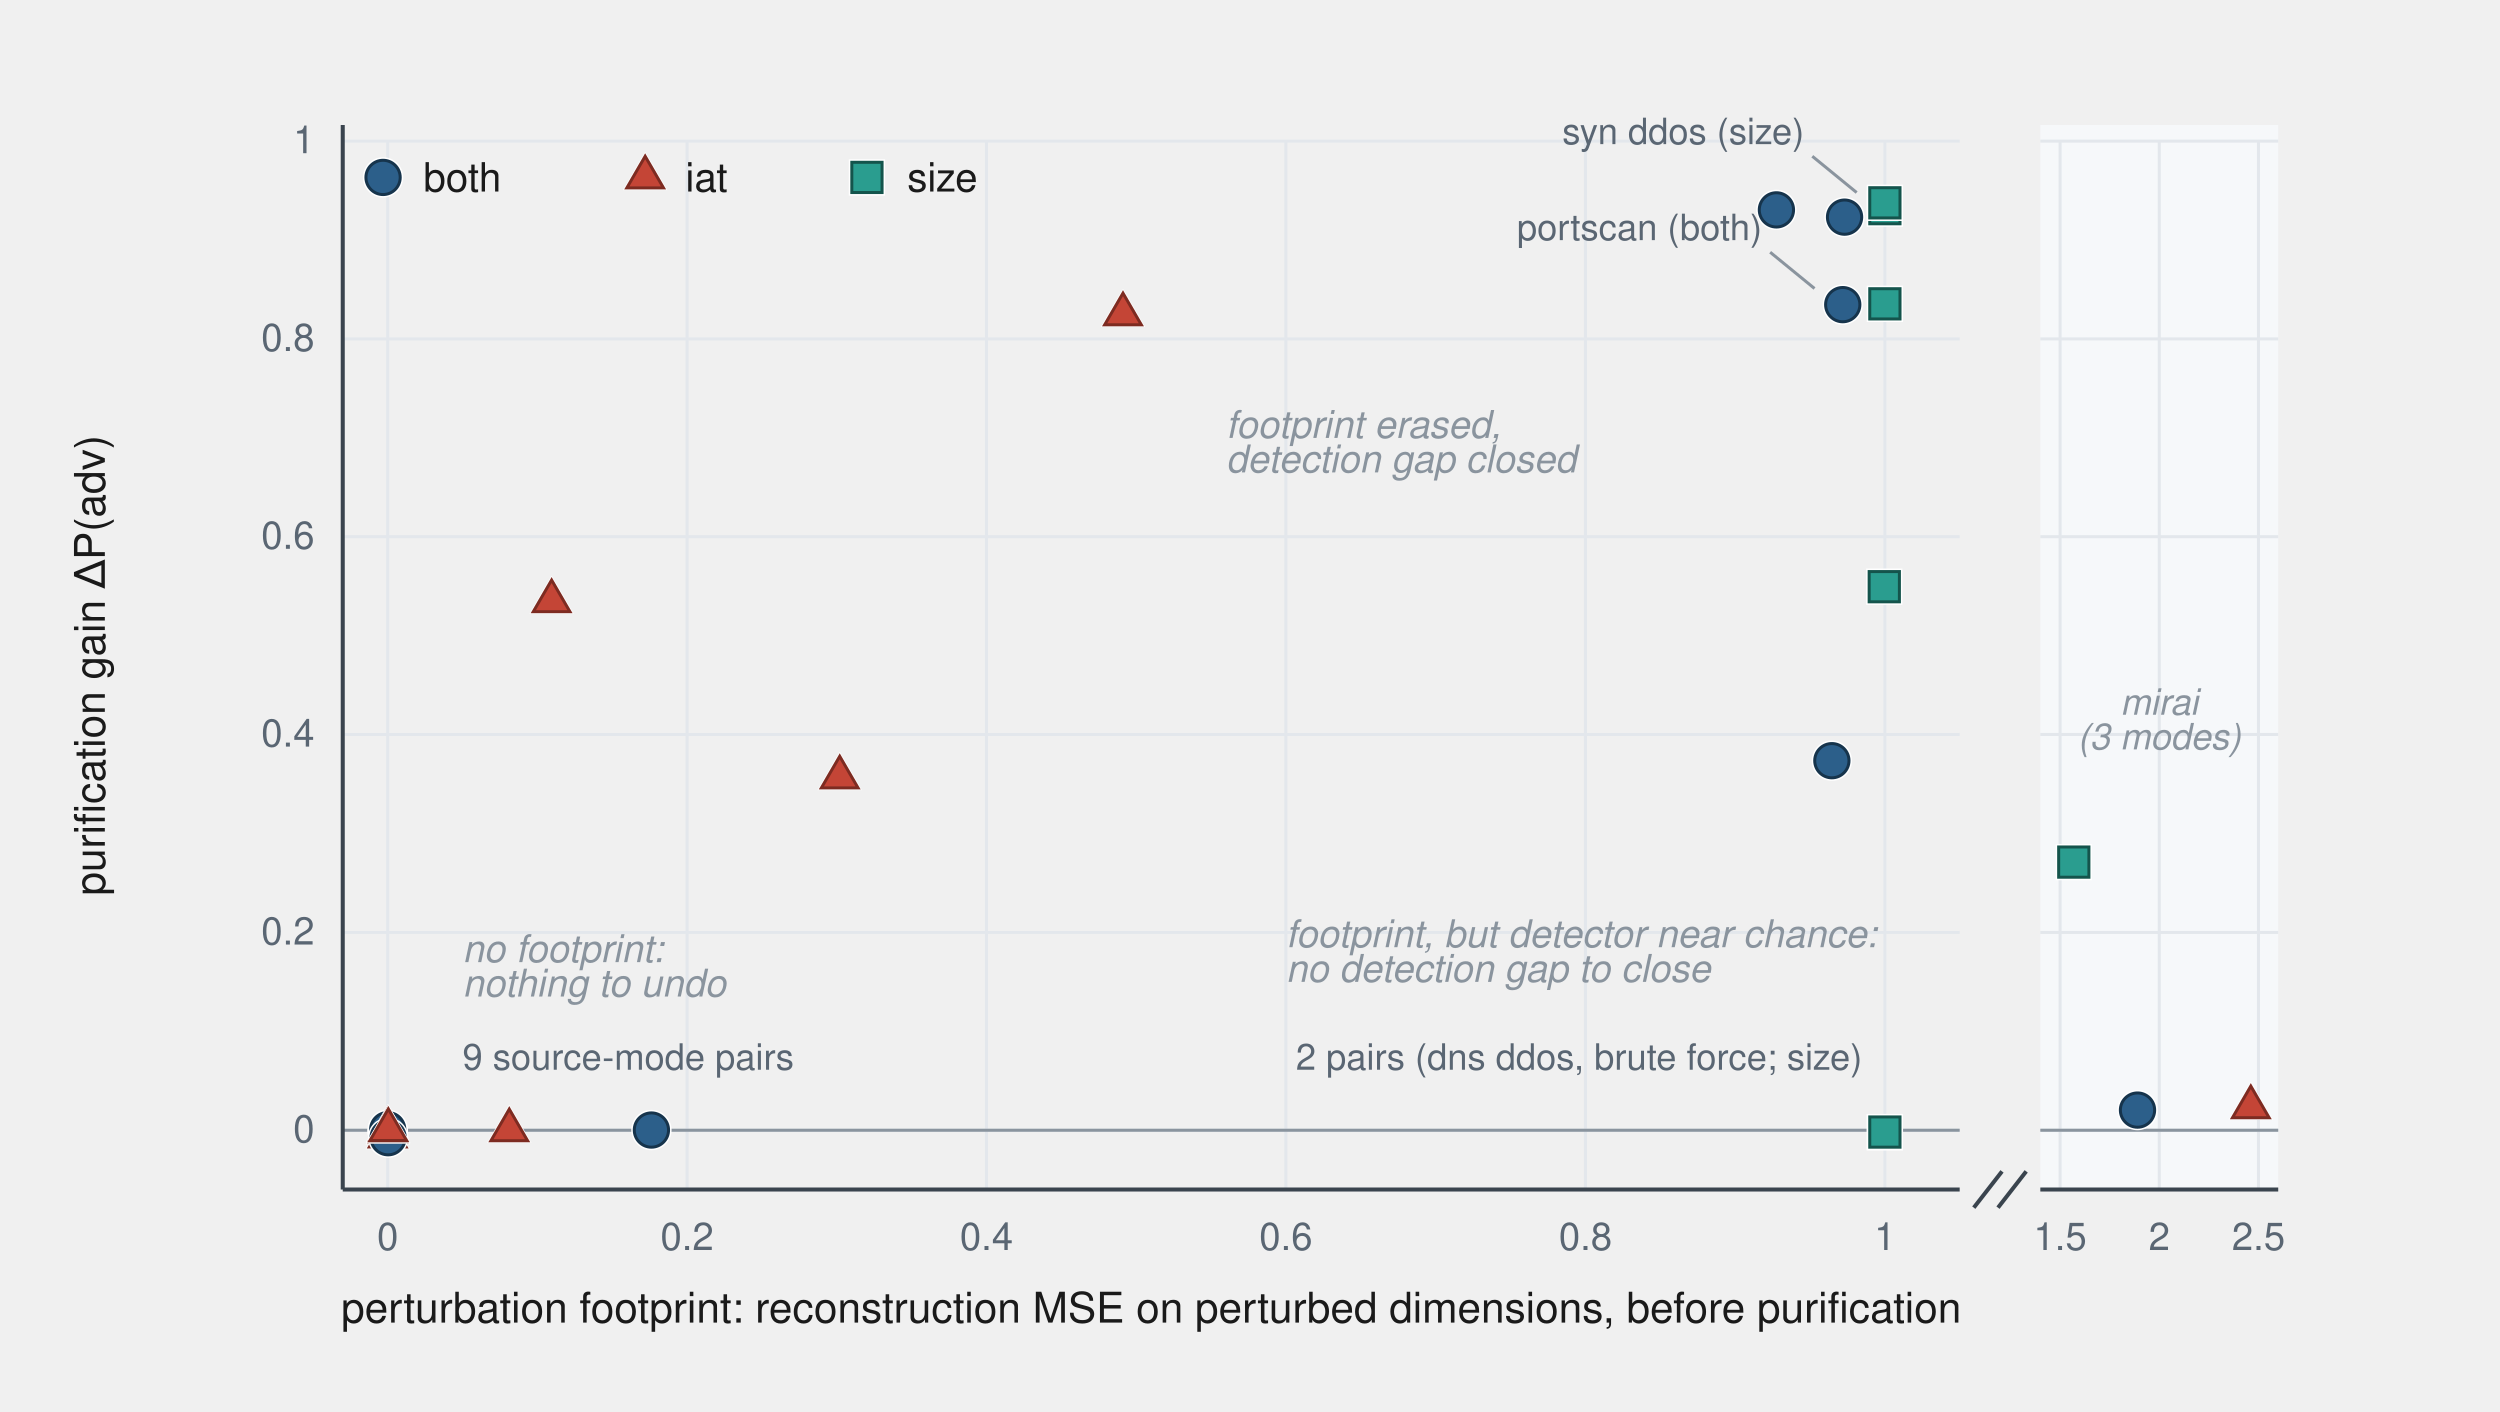
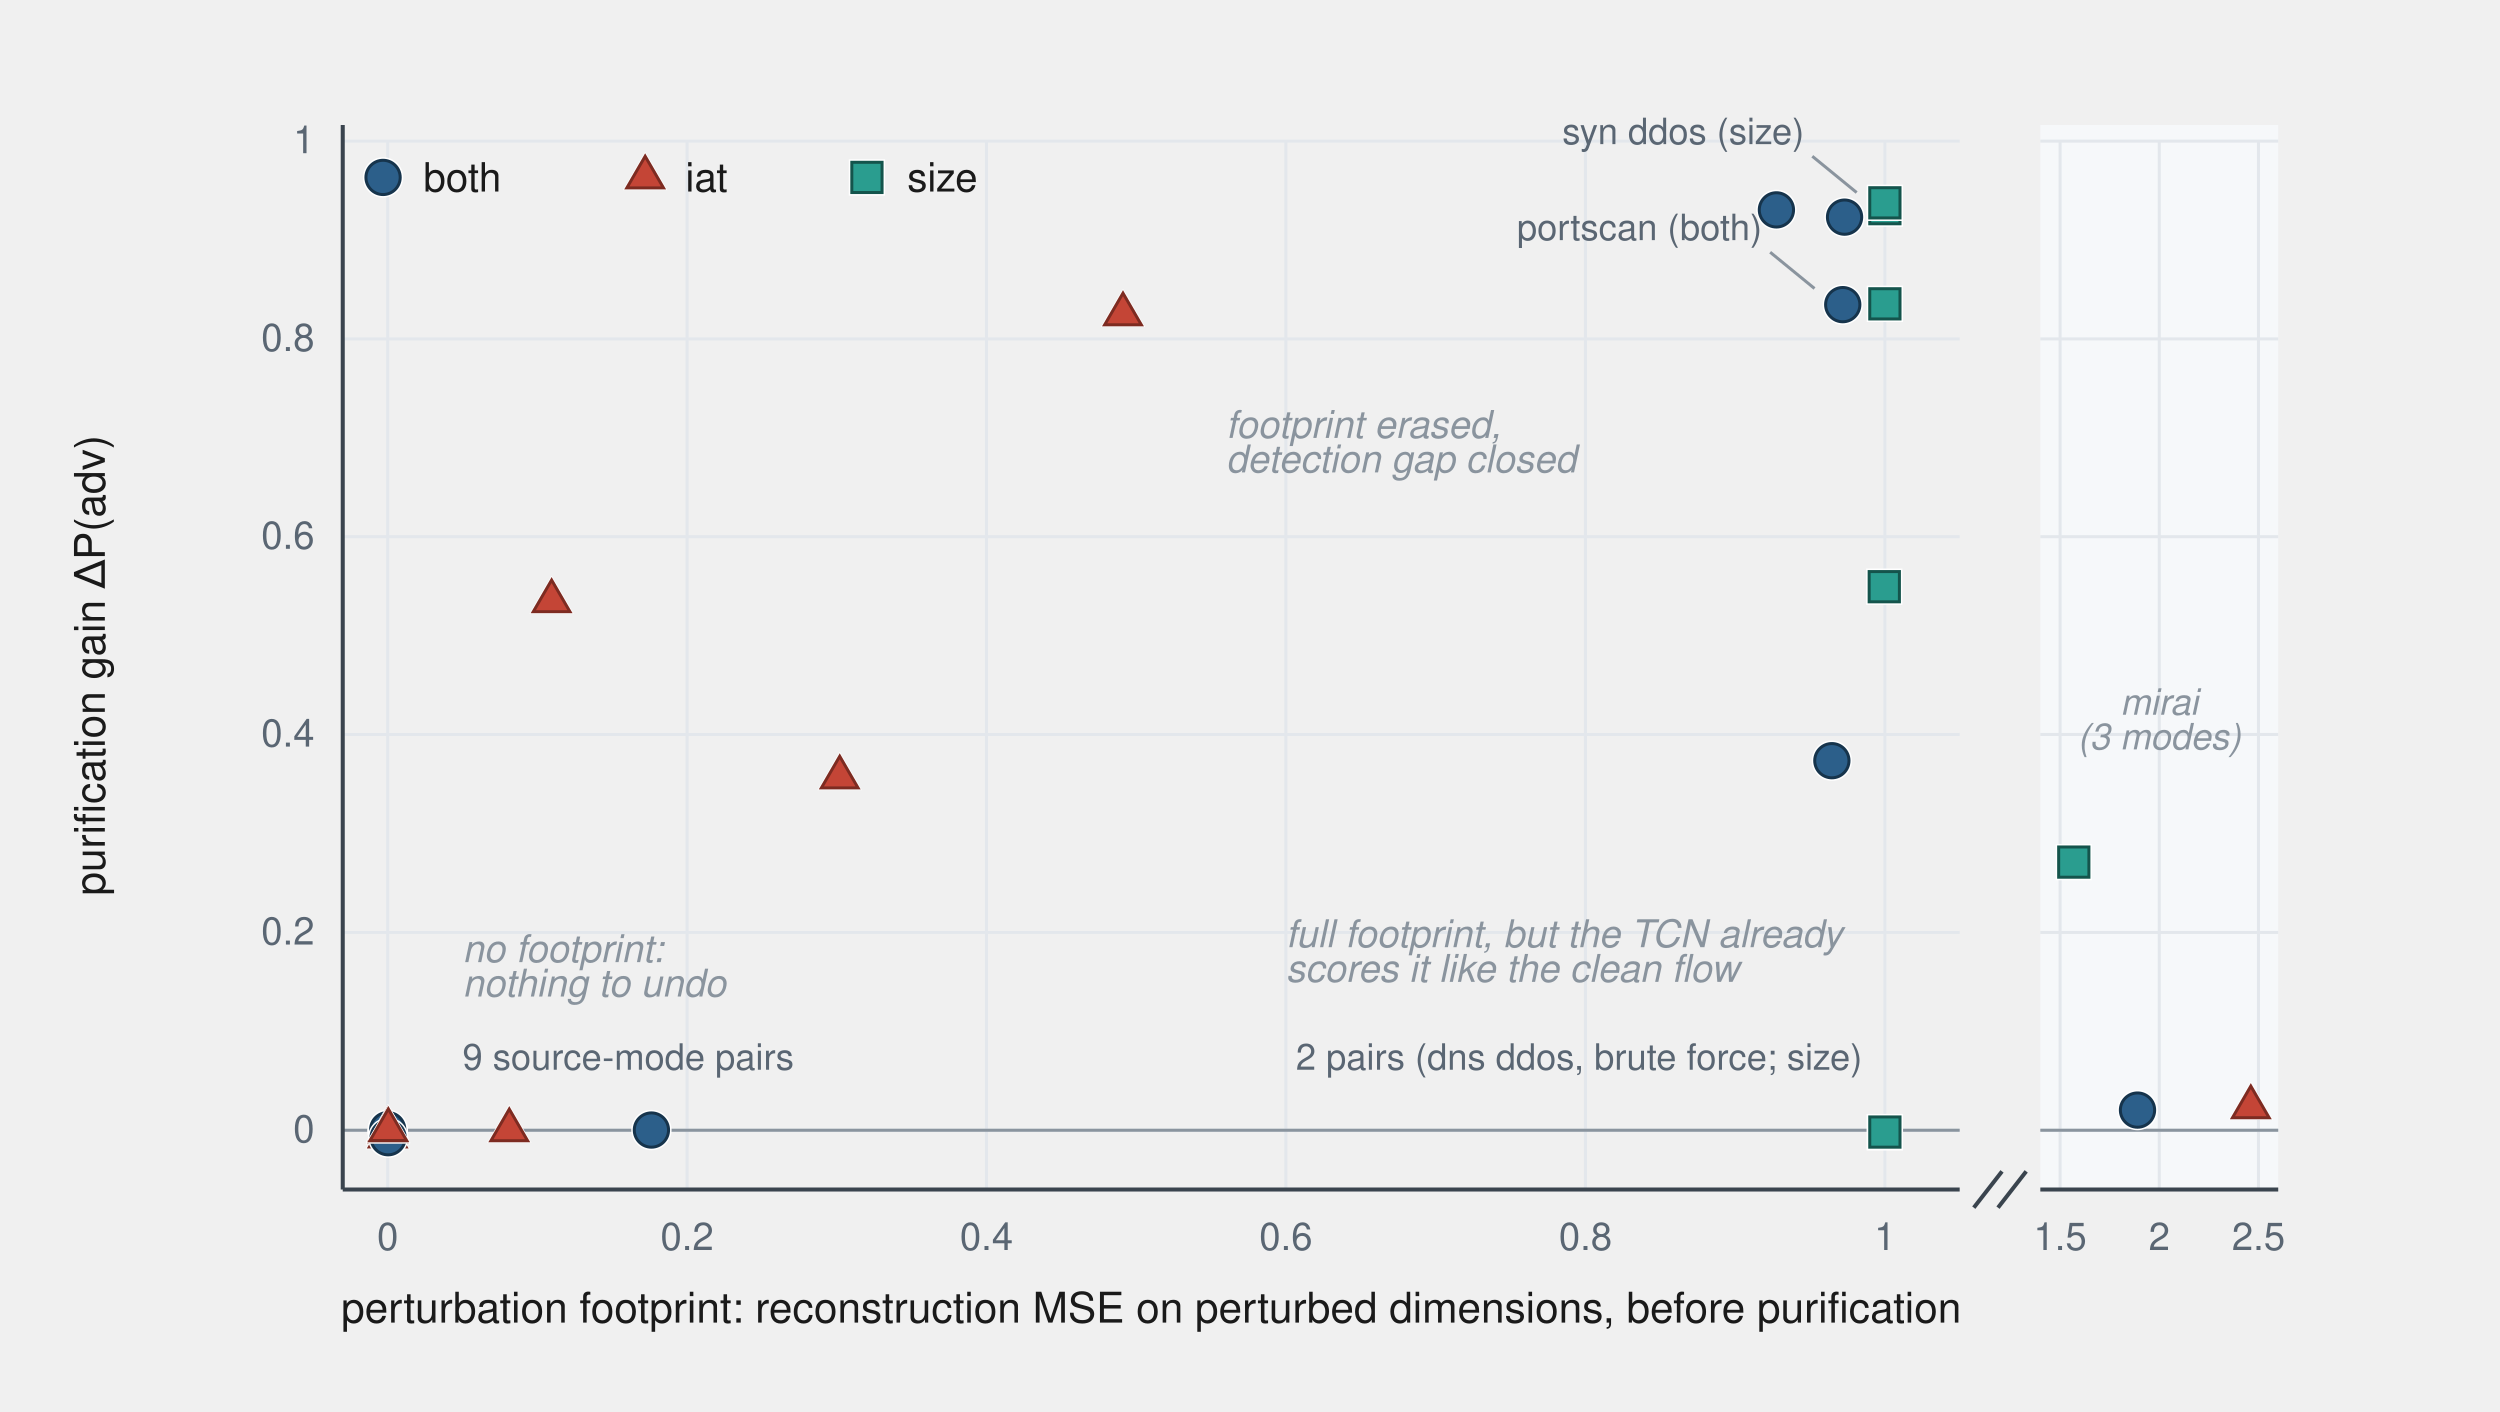
<svg xmlns="http://www.w3.org/2000/svg" viewBox="0 0 1240 700" font-family="Helvetica, Arial, sans-serif">
  <rect x="1012" y="62" width="118" height="528" fill="#f6f8fa" />
  <line x1="192.3" y1="590" x2="192.3" y2="70" stroke="#e3e7ec" stroke-width="1.5" />
  <text x="192.3" y="620" text-anchor="middle" font-size="19" fill="#5a6673">0</text>
  <line x1="170" y1="560.6" x2="972" y2="560.6" stroke="#e3e7ec" stroke-width="1.5" />
  <line x1="1012" y1="560.6" x2="1130" y2="560.6" stroke="#e3e7ec" stroke-width="1.5" />
  <text x="156" y="566.6" text-anchor="end" font-size="19" fill="#5a6673">0</text>
  <line x1="340.8" y1="590" x2="340.8" y2="70" stroke="#e3e7ec" stroke-width="1.5" />
  <text x="340.8" y="620" text-anchor="middle" font-size="19" fill="#5a6673">0.2</text>
  <line x1="170" y1="462.5" x2="972" y2="462.5" stroke="#e3e7ec" stroke-width="1.5" />
  <line x1="1012" y1="462.5" x2="1130" y2="462.5" stroke="#e3e7ec" stroke-width="1.5" />
  <text x="156" y="468.5" text-anchor="end" font-size="19" fill="#5a6673">0.2</text>
  <line x1="489.3" y1="590" x2="489.3" y2="70" stroke="#e3e7ec" stroke-width="1.5" />
  <text x="489.3" y="620" text-anchor="middle" font-size="19" fill="#5a6673">0.4</text>
  <line x1="170" y1="364.3" x2="972" y2="364.3" stroke="#e3e7ec" stroke-width="1.5" />
  <line x1="1012" y1="364.3" x2="1130" y2="364.3" stroke="#e3e7ec" stroke-width="1.5" />
  <text x="156" y="370.3" text-anchor="end" font-size="19" fill="#5a6673">0.4</text>
  <line x1="637.8" y1="590" x2="637.8" y2="70" stroke="#e3e7ec" stroke-width="1.5" />
  <text x="637.8" y="620" text-anchor="middle" font-size="19" fill="#5a6673">0.6</text>
  <line x1="170" y1="266.2" x2="972" y2="266.2" stroke="#e3e7ec" stroke-width="1.5" />
  <line x1="1012" y1="266.2" x2="1130" y2="266.2" stroke="#e3e7ec" stroke-width="1.5" />
  <text x="156" y="272.2" text-anchor="end" font-size="19" fill="#5a6673">0.6</text>
  <line x1="786.4" y1="590" x2="786.4" y2="70" stroke="#e3e7ec" stroke-width="1.5" />
  <text x="786.4" y="620" text-anchor="middle" font-size="19" fill="#5a6673">0.8</text>
  <line x1="170" y1="168.1" x2="972" y2="168.1" stroke="#e3e7ec" stroke-width="1.5" />
  <line x1="1012" y1="168.1" x2="1130" y2="168.1" stroke="#e3e7ec" stroke-width="1.5" />
  <text x="156" y="174.1" text-anchor="end" font-size="19" fill="#5a6673">0.8</text>
  <line x1="934.9" y1="590" x2="934.9" y2="70" stroke="#e3e7ec" stroke-width="1.5" />
  <text x="934.9" y="620" text-anchor="middle" font-size="19" fill="#5a6673">1</text>
  <line x1="170" y1="70" x2="972" y2="70" stroke="#e3e7ec" stroke-width="1.5" />
  <line x1="1012" y1="70" x2="1130" y2="70" stroke="#e3e7ec" stroke-width="1.5" />
  <text x="156" y="76" text-anchor="end" font-size="19" fill="#5a6673">1</text>
  <line x1="1021.8" y1="590" x2="1021.8" y2="70" stroke="#e3e7ec" stroke-width="1.5" />
  <text x="1021.8" y="620" text-anchor="middle" font-size="19" fill="#5a6673">1.5</text>
  <line x1="1071" y1="590" x2="1071" y2="70" stroke="#e3e7ec" stroke-width="1.5" />
  <text x="1071" y="620" text-anchor="middle" font-size="19" fill="#5a6673">2</text>
  <line x1="1120.2" y1="590" x2="1120.2" y2="70" stroke="#e3e7ec" stroke-width="1.5" />
  <text x="1120.2" y="620" text-anchor="middle" font-size="19" fill="#5a6673">2.5</text>
  <line x1="170" y1="560.6" x2="972" y2="560.6" stroke="#8a949e" stroke-width="1.5" />
  <line x1="1012" y1="560.6" x2="1130" y2="560.6" stroke="#8a949e" stroke-width="1.5" />
  <line x1="170" y1="590" x2="972" y2="590" stroke="#3a444e" stroke-width="2" />
  <line x1="1012" y1="590" x2="1130" y2="590" stroke="#3a444e" stroke-width="2" />
  <line x1="170" y1="590" x2="170" y2="62" stroke="#3a444e" stroke-width="2" />
  <line x1="979" y1="599" x2="993" y2="581" stroke="#3a444e" stroke-width="2" />
  <line x1="991" y1="599" x2="1005" y2="581" stroke="#3a444e" stroke-width="2" />
  <text x="571" y="656" text-anchor="middle" font-size="21" fill="#1a1a1a">perturbation footprint: reconstruction MSE on perturbed dimensions, before purification</text>
  <text x="52" y="330" text-anchor="middle" font-size="21" fill="#1a1a1a" transform="rotate(-90 52 330)">purification gain  ΔP(adv)</text>
  <text x="229.4" y="477.2" font-size="19" font-style="italic" fill="#8a949e">no footprint:</text>
  <text x="229.4" y="494.3" font-size="19" font-style="italic" fill="#8a949e">nothing to undo</text>
  <text x="608.1" y="217.2" font-size="19" font-style="italic" fill="#8a949e">footprint erased,</text>
  <text x="608.1" y="234.3" font-size="19" font-style="italic" fill="#8a949e">detection gap closed</text>
-   <text x="637.8" y="469.8" font-size="19" font-style="italic" fill="#8a949e">footprint, but detector near chance:</text>
-   <text x="637.8" y="487" font-size="19" font-style="italic" fill="#8a949e">no detection gap to close</text>
+   <text x="637.8" y="469.8" font-size="19" font-style="italic" fill="#8a949e">full footprint, but the TCN already</text>
+   <text x="637.8" y="487" font-size="19" font-style="italic" fill="#8a949e">scores it like the clean flow</text>
  <circle cx="192.3" cy="561.4" r="10" fill="#ffffff" />
  <circle cx="192.3" cy="561.4" r="8.5" fill="#2c5f8a" stroke="#16344c" stroke-width="1.5" />
  <polygon points="192.3,548.7 203.3,567.8 181.3,567.8" fill="#ffffff" />
  <polygon points="192.3,550.9 201.4,566.7 183.2,566.7" fill="#c44536" stroke="#7d2b21" stroke-width="1.5" />
  <polygon points="192.3,550.9 203.3,570 181.3,570" fill="#ffffff" />
  <polygon points="192.3,553.1 201.4,568.9 183.2,568.9" fill="#c44536" stroke="#7d2b21" stroke-width="1.5" />
  <circle cx="192.3" cy="561.1" r="10" fill="#ffffff" />
  <circle cx="192.3" cy="561.1" r="8.5" fill="#2c5f8a" stroke="#16344c" stroke-width="1.5" />
  <circle cx="192.3" cy="560.3" r="10" fill="#ffffff" />
  <circle cx="192.3" cy="560.3" r="8.5" fill="#2c5f8a" stroke="#16344c" stroke-width="1.5" />
  <polygon points="192.4,547.5 203.4,566.6 181.4,566.6" fill="#ffffff" />
  <polygon points="192.4,549.7 201.5,565.5 183.3,565.5" fill="#c44536" stroke="#7d2b21" stroke-width="1.5" />
  <circle cx="192.5" cy="564.3" r="10" fill="#ffffff" />
  <circle cx="192.5" cy="564.3" r="8.5" fill="#2c5f8a" stroke="#16344c" stroke-width="1.5" />
  <polygon points="192.5,548.3 203.5,567.3 181.5,567.3" fill="#ffffff" />
  <polygon points="192.5,550.5 201.6,566.2 183.4,566.2" fill="#c44536" stroke="#7d2b21" stroke-width="1.5" />
  <polygon points="192.6,547.8 203.6,566.8 181.6,566.8" fill="#ffffff" />
  <polygon points="192.6,550 201.7,565.7 183.5,565.7" fill="#c44536" stroke="#7d2b21" stroke-width="1.5" />
  <polygon points="252.6,547.9 263.6,566.9 241.6,566.9" fill="#ffffff" />
  <polygon points="252.6,550.1 261.7,565.8 243.5,565.8" fill="#c44536" stroke="#7d2b21" stroke-width="1.5" />
  <polygon points="273.6,285.5 284.6,304.5 262.6,304.5" fill="#ffffff" />
  <polygon points="273.6,287.7 282.7,303.4 264.5,303.4" fill="#c44536" stroke="#7d2b21" stroke-width="1.5" />
  <circle cx="323.1" cy="560.5" r="10" fill="#ffffff" />
  <circle cx="323.1" cy="560.5" r="8.5" fill="#2c5f8a" stroke="#16344c" stroke-width="1.5" />
  <polygon points="416.5,372.9 427.5,391.9 405.5,391.9" fill="#ffffff" />
  <polygon points="416.5,375.1 425.6,390.8 407.4,390.8" fill="#c44536" stroke="#7d2b21" stroke-width="1.5" />
  <polygon points="557,143.2 568,162.2 546,162.2" fill="#ffffff" />
  <polygon points="557,145.4 566.1,161.1 547.9,161.1" fill="#c44536" stroke="#7d2b21" stroke-width="1.5" />
  <circle cx="881.1" cy="104.1" r="10" fill="#ffffff" />
  <circle cx="881.1" cy="104.1" r="8.5" fill="#2c5f8a" stroke="#16344c" stroke-width="1.5" />
  <circle cx="908.6" cy="377.3" r="10" fill="#ffffff" />
  <circle cx="908.6" cy="377.3" r="8.5" fill="#2c5f8a" stroke="#16344c" stroke-width="1.5" />
  <circle cx="914" cy="151.1" r="10" fill="#ffffff" />
  <circle cx="914" cy="151.1" r="8.5" fill="#2c5f8a" stroke="#16344c" stroke-width="1.5" />
  <circle cx="914.9" cy="107.7" r="10" fill="#ffffff" />
  <circle cx="914.9" cy="107.7" r="8.5" fill="#2c5f8a" stroke="#16344c" stroke-width="1.5" />
  <rect x="925.6" y="282" width="18" height="18" fill="#ffffff" />
  <rect x="927.1" y="283.5" width="15" height="15" fill="#2a9d8f" stroke="#14544c" stroke-width="1.5" />
  <rect x="925.9" y="552.6" width="18" height="18" fill="#ffffff" />
  <rect x="927.4" y="554.1" width="15" height="15" fill="#2a9d8f" stroke="#14544c" stroke-width="1.5" />
  <rect x="925.9" y="552.5" width="18" height="18" fill="#ffffff" />
  <rect x="927.4" y="554" width="15" height="15" fill="#2a9d8f" stroke="#14544c" stroke-width="1.5" />
  <rect x="925.9" y="141.7" width="18" height="18" fill="#ffffff" />
  <rect x="927.4" y="143.2" width="15" height="15" fill="#2a9d8f" stroke="#14544c" stroke-width="1.5" />
  <rect x="925.9" y="94.5" width="18" height="18" fill="#ffffff" />
  <rect x="927.4" y="96" width="15" height="15" fill="#2a9d8f" stroke="#14544c" stroke-width="1.5" />
  <rect x="925.9" y="91.6" width="18" height="18" fill="#ffffff" />
  <rect x="927.4" y="93.1" width="15" height="15" fill="#2a9d8f" stroke="#14544c" stroke-width="1.5" />
  <rect x="1019.6" y="418.6" width="18" height="18" fill="#ffffff" />
  <rect x="1021.1" y="420.1" width="15" height="15" fill="#2a9d8f" stroke="#14544c" stroke-width="1.5" />
  <circle cx="1060.2" cy="550.6" r="10" fill="#ffffff" />
  <circle cx="1060.2" cy="550.6" r="8.5" fill="#2c5f8a" stroke="#16344c" stroke-width="1.5" />
  <polygon points="1116.4,536.5 1127.4,555.5 1105.4,555.5" fill="#ffffff" />
  <polygon points="1116.4,538.7 1125.5,554.4 1107.3,554.4" fill="#c44536" stroke="#7d2b21" stroke-width="1.5" />
  <line x1="900" y1="143.1" x2="878" y2="125.1" stroke="#8a949e" stroke-width="1.5" />
  <text x="874" y="119.1" text-anchor="end" font-size="18" fill="#5a6673">portscan (both)</text>
  <line x1="920.9" y1="95.5" x2="898.9" y2="77.5" stroke="#8a949e" stroke-width="1.5" />
  <text x="894.9" y="71.5" text-anchor="end" font-size="18" fill="#5a6673">syn ddos (size)</text>
  <text x="229.4" y="530.6" font-size="18" fill="#5a6673">9 source-mode pairs</text>
  <text x="923.7" y="530.6" text-anchor="end" font-size="18" fill="#5a6673">2 pairs (dns ddos, brute force; size)</text>
  <text x="1071" y="354.5" text-anchor="middle" font-size="18" font-style="italic" fill="#8a949e">mirai</text>
  <text x="1071" y="371.7" text-anchor="middle" font-size="18" font-style="italic" fill="#8a949e">(3 modes)</text>
  <circle cx="190" cy="88" r="10" fill="#ffffff" />
  <circle cx="190" cy="88" r="8.5" fill="#2c5f8a" stroke="#16344c" stroke-width="1.5" />
  <text x="210" y="95" font-size="20" fill="#1a1a1a">both</text>
  <polygon points="320,75.3 331,94.3 309,94.3" fill="#ffffff" />
  <polygon points="320,77.5 329.1,93.2 310.9,93.2" fill="#c44536" stroke="#7d2b21" stroke-width="1.5" />
  <text x="340" y="95" font-size="20" fill="#1a1a1a">iat</text>
  <rect x="421" y="79" width="18" height="18" fill="#ffffff" />
  <rect x="422.5" y="80.5" width="15" height="15" fill="#2a9d8f" stroke="#14544c" stroke-width="1.5" />
  <text x="450" y="95" font-size="20" fill="#1a1a1a">size</text>
</svg>
